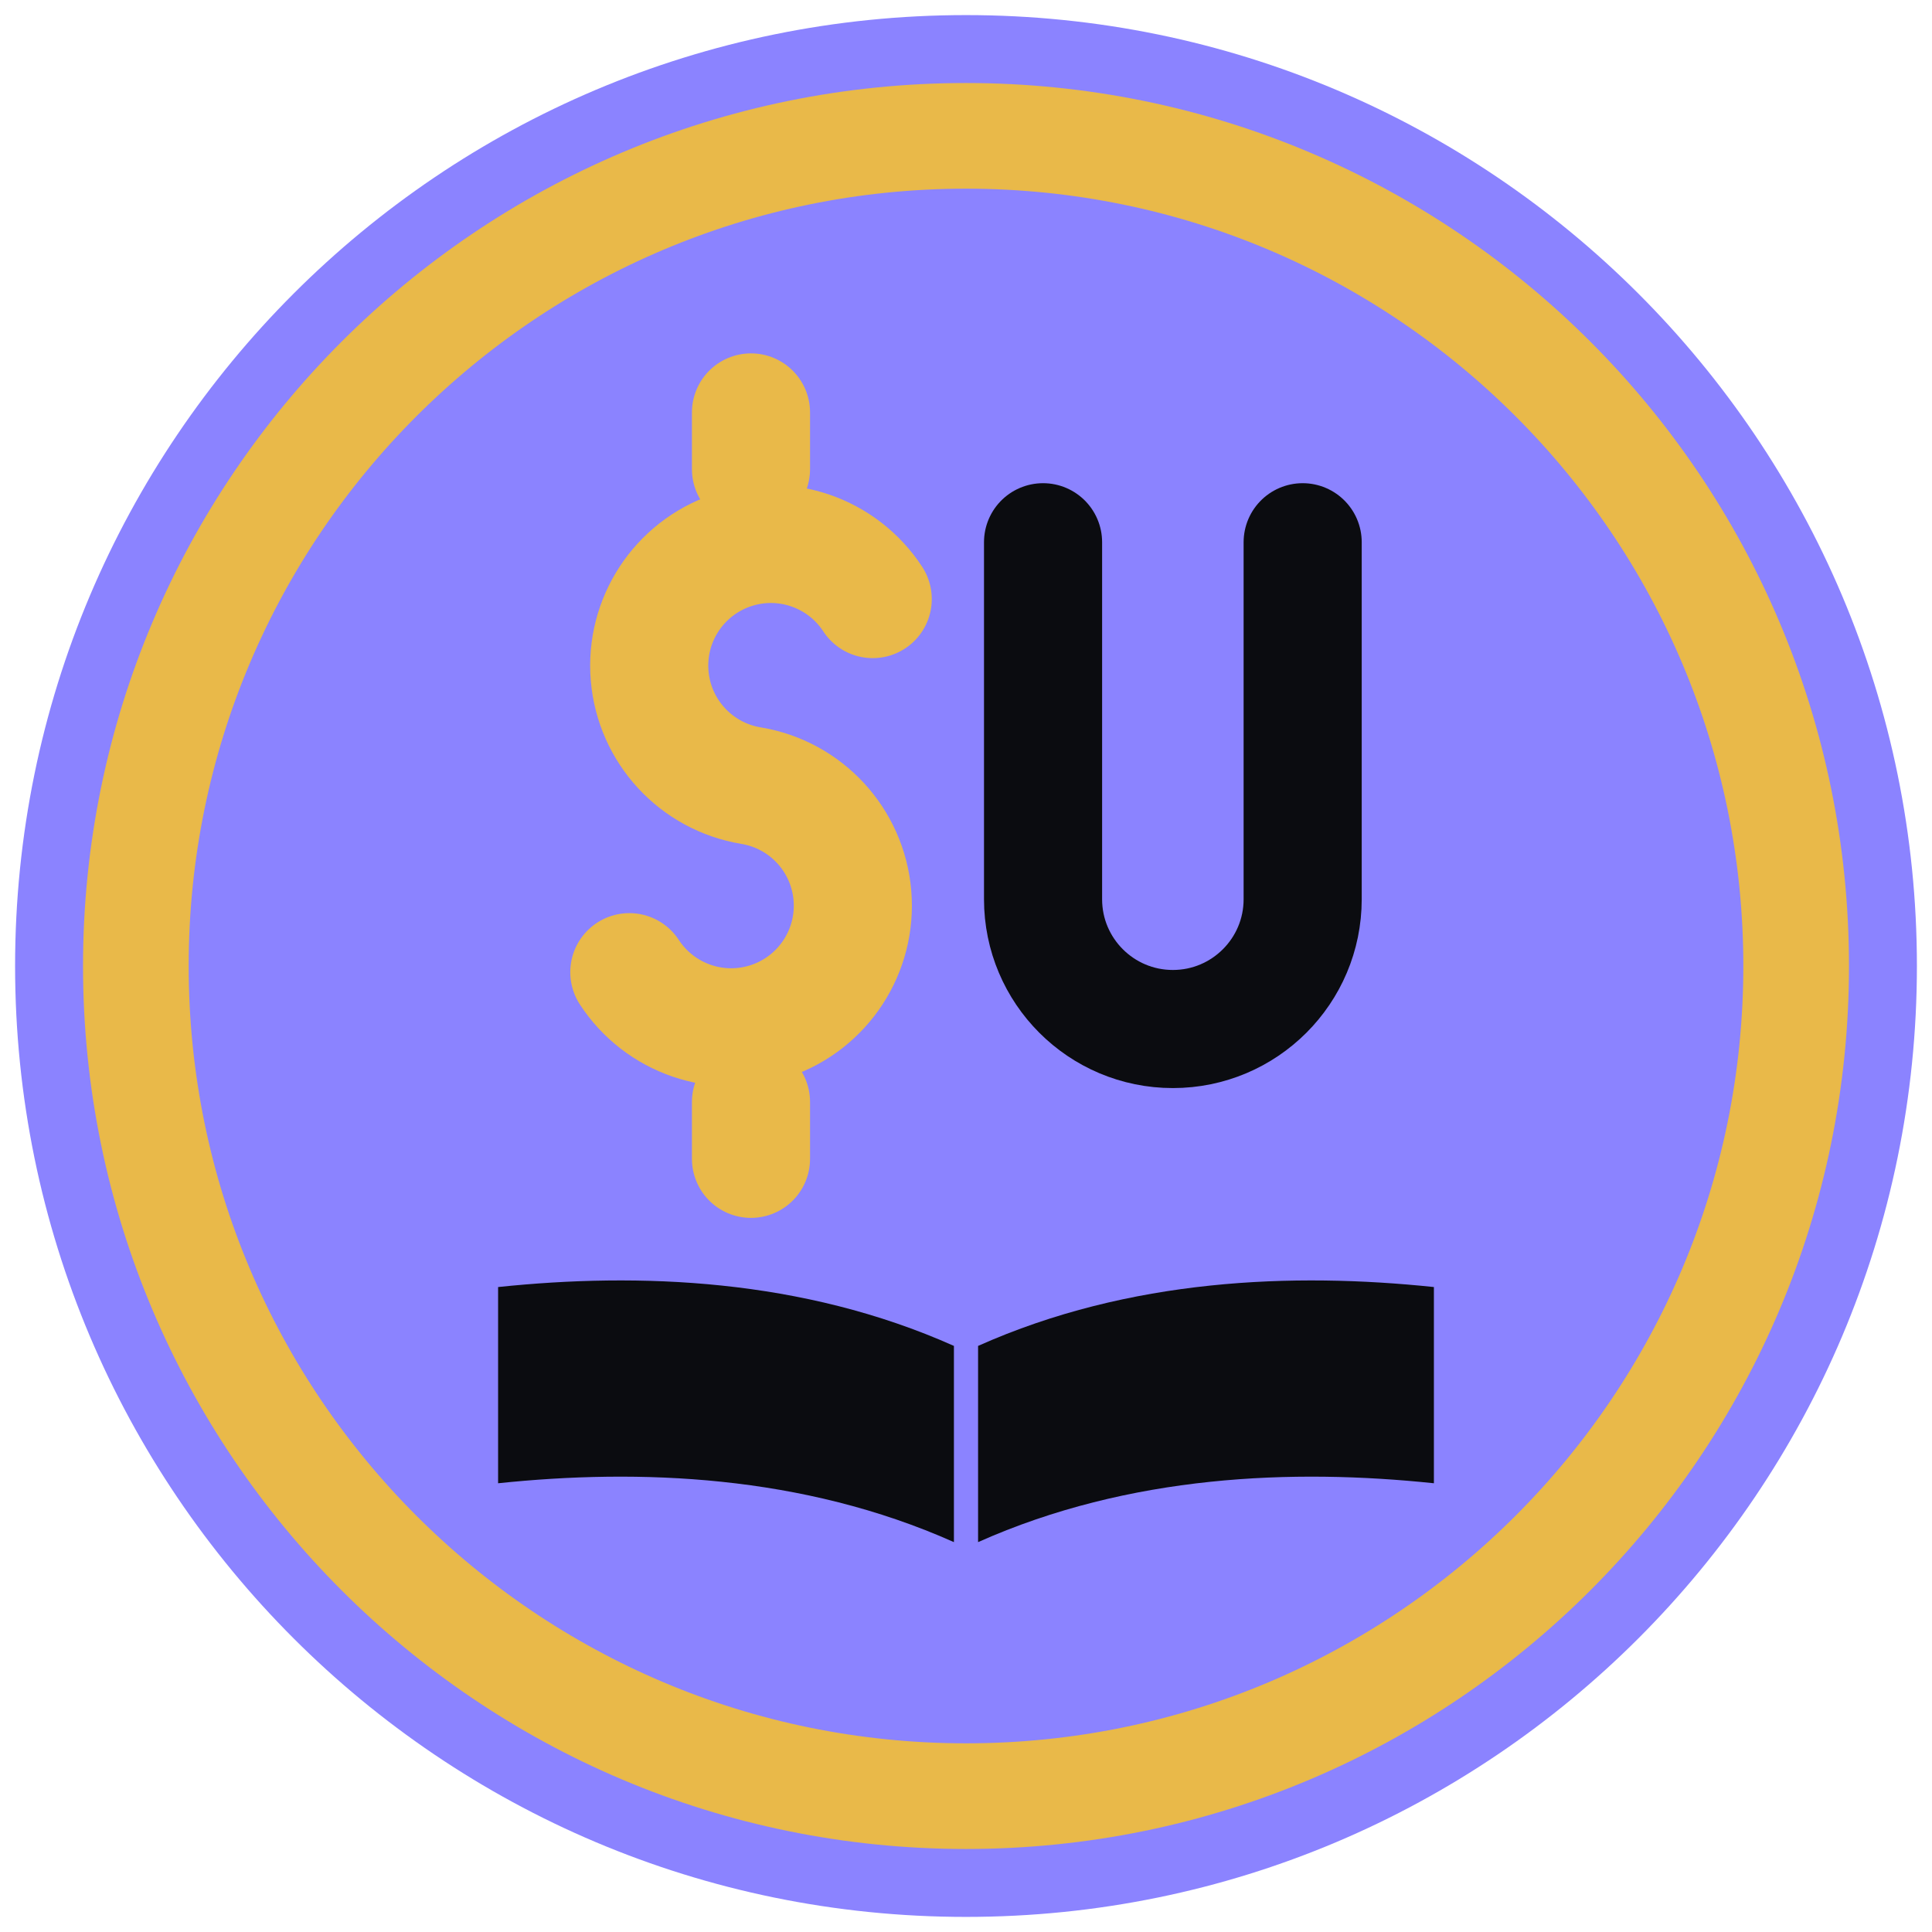
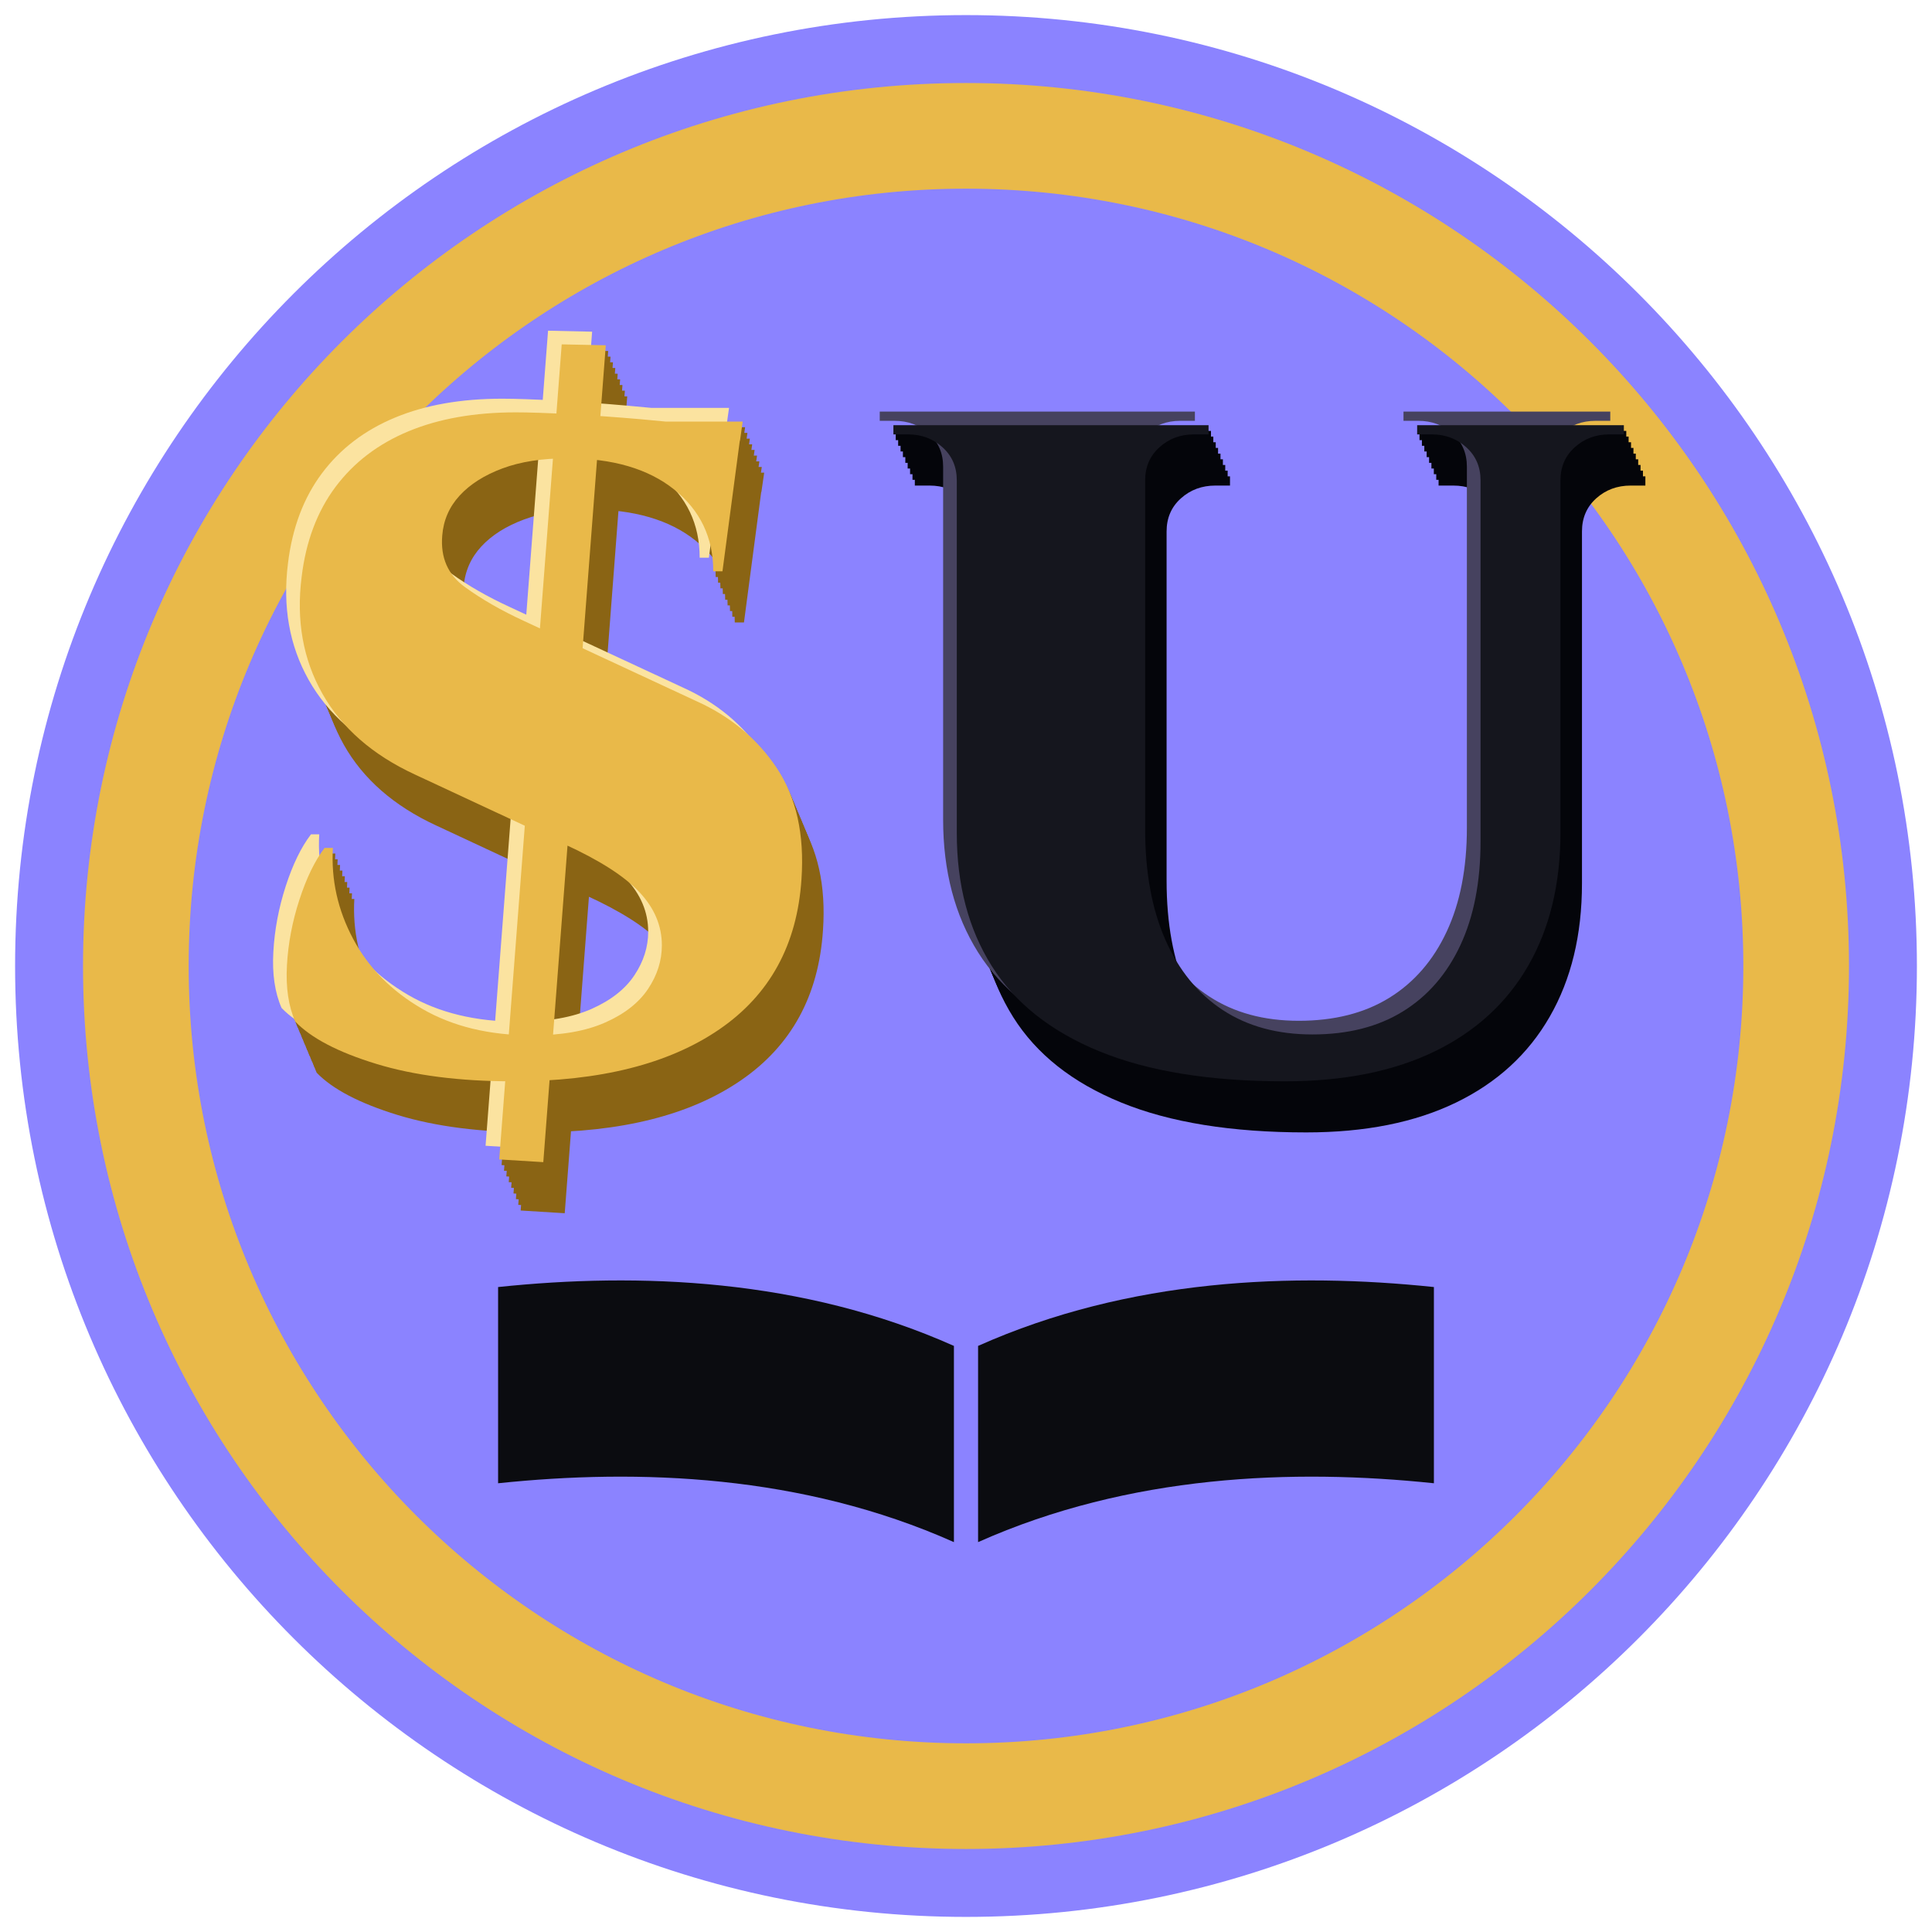
<svg xmlns="http://www.w3.org/2000/svg" viewBox="0 0 256 256" width="256" height="256">
  <circle cx="128" cy="128" r="126" fill="#8B83FF" />
  <circle cx="128" cy="128" r="110" fill="none" stroke="#E9B949" stroke-width="14" />
-   <path d="M115.64 79.38A16.12 16.12 0 1 0 99.51 104.1A16.12 16.12 0 1 1 83.39 128.82" fill="none" stroke="#E9B949" stroke-width="15.65" stroke-linecap="round" stroke-linejoin="round" />
-   <path d="M99.51 54.65V62.17M99.51 146.02V153.55" fill="none" stroke="#E9B949" stroke-width="15.65" stroke-linecap="round" stroke-linejoin="round" />
-   <path d="M138.21 71.85V119.15A17.2 17.2 0 0 0 172.61 119.15V71.85" fill="none" stroke="#0B0C10" stroke-width="15.65" stroke-linecap="round" stroke-linejoin="round" />
+   <path d="M71.18 61.41Q73.86 61.41 78.37 61.66Q82.87 61.9 87.74 62.33Q92.61 62.75 96.26 63.18Q99.92 63.6 101.01 64.09L98.58 82.48H97.36Q97.36 75.78 92.18 71.64Q87.01 67.5 78 67.5Q73.01 67.5 69.42 68.84Q65.83 70.18 63.76 72.43Q61.69 74.68 61.44 77.73Q61.08 82.11 64.42 84.55Q67.77 86.98 72.28 89.05L95.05 99.64Q101.86 102.69 105.76 108.53Q109.66 114.38 109.05 123.26Q108.2 136.29 98.15 143.17Q88.11 150.05 70.82 150.05Q60.22 150.05 52.68 147.74Q45.13 145.42 41.96 142.14Q40.62 139.09 40.87 134.71Q41.11 130.33 42.51 126Q43.91 121.68 45.86 119.12H46.95Q46.59 125.45 49.63 131.18Q52.68 136.9 58.76 140.43Q64.85 143.96 73.37 143.96Q79.22 143.96 83.05 142.26Q86.89 140.55 88.71 137.81Q90.54 135.07 90.54 132.03Q90.54 128.13 87.56 124.97Q84.58 121.8 77.64 118.64L57.79 109.38Q49.39 105.49 45.55 98.67Q41.72 91.85 42.81 83.21Q43.67 76.15 47.32 71.27Q50.97 66.4 57 63.91Q63.02 61.41 71.18 61.41ZM101.26 62.63 100.89 65.19H83.24V62.63ZM77.27 52.4 83.11 52.53 74.83 160.76 68.99 160.4Z" fill="#8A6414" />
+   <path d="M70.87 60.66Q73.54 60.66 78.05 60.9Q82.55 61.15 87.42 61.57Q92.29 62 95.95 62.43Q99.6 62.85 100.7 63.34L98.26 81.72H97.04Q97.04 75.03 91.87 70.89Q86.69 66.75 77.68 66.75Q72.69 66.75 69.1 68.09Q65.51 69.43 63.44 71.68Q61.37 73.93 61.13 76.98Q60.76 81.36 64.11 83.79Q67.46 86.23 71.96 88.3L94.73 98.89Q101.55 101.93 105.44 107.78Q109.34 113.62 108.73 122.51Q107.88 135.54 97.83 142.42Q87.79 149.3 70.5 149.3Q59.91 149.3 52.36 146.98Q44.81 144.67 41.65 141.38Q40.31 138.34 40.55 133.96Q40.79 129.57 42.19 125.25Q43.59 120.93 45.54 118.37H46.64Q46.27 124.7 49.32 130.42Q52.36 136.15 58.45 139.68Q64.54 143.21 73.06 143.21Q78.9 143.21 82.74 141.5Q86.57 139.8 88.4 137.06Q90.22 134.32 90.22 131.28Q90.22 127.38 87.24 124.22Q84.26 121.05 77.32 117.88L57.47 108.63Q49.07 104.73 45.24 97.92Q41.4 91.1 42.5 82.45Q43.35 75.39 47 70.52Q50.66 65.65 56.68 63.16Q62.71 60.66 70.87 60.66ZM100.94 61.88 100.57 64.43H82.92V61.88ZM76.95 51.65 82.8 51.77 74.52 160.01 68.67 159.65Z" fill="#8A6414" />
+   <path d="M70.55 59.91Q73.23 59.91 77.73 60.15Q82.24 60.39 87.11 60.82Q91.98 61.25 95.63 61.67Q99.28 62.1 100.38 62.59L97.94 80.97H96.73Q96.73 74.27 91.55 70.14Q86.38 66 77.37 66Q72.38 66 68.78 67.33Q65.19 68.67 63.12 70.93Q61.05 73.18 60.81 76.22Q60.44 80.61 63.79 83.04Q67.14 85.48 71.65 87.55L94.41 98.14Q101.23 101.18 105.13 107.03Q109.02 112.87 108.42 121.76Q107.56 134.79 97.52 141.66Q87.47 148.54 70.18 148.54Q59.59 148.54 52.04 146.23Q44.5 143.92 41.33 140.63Q39.99 137.59 40.23 133.2Q40.48 128.82 41.88 124.5Q43.28 120.18 45.23 117.62H46.32Q45.96 123.95 49 129.67Q52.04 135.39 58.13 138.93Q64.22 142.46 72.74 142.46Q78.59 142.46 82.42 140.75Q86.26 139.05 88.08 136.31Q89.91 133.57 89.91 130.52Q89.91 126.63 86.93 123.46Q83.94 120.3 77 117.13L57.16 107.88Q48.76 103.98 44.92 97.16Q41.09 90.35 42.18 81.7Q43.03 74.64 46.69 69.77Q50.34 64.9 56.37 62.4Q62.39 59.91 70.55 59.91ZM100.62 61.13 100.26 63.68H82.6V61.13ZM76.64 50.9 82.48 51.02 74.2 159.26 68.36 158.89Z" fill="#8A6414" />
+   <path d="M70.23 59.16Q72.91 59.16 77.42 59.4Q81.92 59.64 86.79 60.07Q91.66 60.49 95.32 60.92Q98.97 61.35 100.06 61.83L97.63 80.22H96.41Q96.41 73.52 91.24 69.38Q86.06 65.24 77.05 65.24Q72.06 65.24 68.47 66.58Q64.88 67.92 62.81 70.17Q60.74 72.43 60.49 75.47Q60.13 79.85 63.48 82.29Q66.83 84.72 71.33 86.79L94.1 97.39Q100.92 100.43 104.81 106.27Q108.71 112.12 108.1 121.01Q107.25 134.03 97.2 140.91Q87.16 147.79 69.87 147.79Q59.28 147.79 51.73 145.48Q44.18 143.16 41.01 139.88Q39.67 136.83 39.92 132.45Q40.16 128.07 41.56 123.75Q42.96 119.42 44.91 116.87H46.01Q45.64 123.2 48.68 128.92Q51.73 134.64 57.82 138.17Q63.9 141.7 72.43 141.7Q78.27 141.7 82.1 140Q85.94 138.29 87.77 135.56Q89.59 132.82 89.59 129.77Q89.59 125.88 86.61 122.71Q83.63 119.54 76.69 116.38L56.84 107.13Q48.44 103.23 44.61 96.41Q40.77 89.59 41.87 80.95Q42.72 73.89 46.37 69.02Q50.02 64.15 56.05 61.65Q62.08 59.16 70.23 59.16ZM100.31 60.37 99.94 62.93H82.29V60.37ZM76.32 50.15 82.17 50.27 73.89 158.51 68.04 158.14Z" fill="#8A6414" />
+   <path d="M69.92 58.4Q72.6 58.4 77.1 58.65Q81.61 58.89 86.48 59.32Q91.35 59.74 95 60.17Q98.65 60.59 99.75 61.08L97.31 79.47H96.09Q96.09 72.77 90.92 68.63Q85.75 64.49 76.74 64.49Q71.74 64.49 68.15 65.83Q64.56 67.17 62.49 69.42Q60.42 71.67 60.18 74.72Q59.81 79.1 63.16 81.54Q66.51 83.97 71.01 86.04L93.78 96.63Q100.6 99.68 104.5 105.52Q108.39 111.37 107.78 120.25Q106.93 133.28 96.89 140.16Q86.84 147.04 69.55 147.04Q58.96 147.04 51.41 144.73Q43.86 142.41 40.7 139.13Q39.36 136.08 39.6 131.7Q39.85 127.32 41.25 122.99Q42.65 118.67 44.59 116.11H45.69Q45.32 122.44 48.37 128.17Q51.41 133.89 57.5 137.42Q63.59 140.95 72.11 140.95Q77.95 140.95 81.79 139.25Q85.62 137.54 87.45 134.8Q89.28 132.06 89.28 129.02Q89.28 125.12 86.29 121.96Q83.31 118.79 76.37 115.63L56.53 106.37Q48.12 102.48 44.29 95.66Q40.45 88.84 41.55 80.2Q42.4 73.14 46.05 68.26Q49.71 63.39 55.73 60.9Q61.76 58.4 69.92 58.4ZM99.99 59.62 99.63 62.18H81.97V59.62ZM76.01 49.39 81.85 49.52 73.57 157.75 67.73 157.39Z" fill="#8A6414" />
+   <path d="M69.6 57.65Q72.28 57.65 76.79 57.89Q81.29 58.14 86.16 58.56Q91.03 58.99 94.68 59.42Q98.34 59.84 99.43 60.33L97 78.71H95.78Q95.78 72.02 90.6 67.88Q85.43 63.74 76.42 63.74Q71.43 63.74 67.84 65.08Q64.24 66.42 62.18 68.67Q60.11 70.92 59.86 73.97Q59.5 78.35 62.84 80.78Q66.19 83.22 70.7 85.29L93.47 95.88Q100.28 98.92 104.18 104.77Q108.08 110.61 107.47 119.5Q106.61 132.53 96.57 139.41Q86.53 146.29 69.24 146.29Q58.64 146.29 51.1 143.97Q43.55 141.66 40.38 138.37Q39.04 135.33 39.29 130.95Q39.53 126.56 40.93 122.24Q42.33 117.92 44.28 115.36H45.37Q45.01 121.69 48.05 127.41Q51.1 133.14 57.18 136.67Q63.27 140.2 71.79 140.2Q77.64 140.2 81.47 138.49Q85.31 136.79 87.13 134.05Q88.96 131.31 88.96 128.27Q88.96 124.37 85.98 121.21Q82.99 118.04 76.05 114.87L56.21 105.62Q47.81 101.72 43.97 94.91Q40.14 88.09 41.23 79.44Q42.09 72.38 45.74 67.51Q49.39 62.64 55.42 60.15Q61.44 57.65 69.6 57.65ZM99.67 58.87 99.31 61.42H81.66V58.87ZM75.69 48.64 81.53 48.76 73.25 157 67.41 156.64Z" fill="#8A6414" />
+   <path d="M69.29 56.9Q71.96 56.9 76.47 57.14Q80.97 57.38 85.84 57.81Q90.71 58.24 94.37 58.66Q98.02 59.09 99.12 59.58L96.68 77.96H95.46Q95.46 71.26 90.29 67.13Q85.11 62.99 76.1 62.99Q71.11 62.99 67.52 64.32Q63.93 65.66 61.86 67.92Q59.79 70.17 59.55 73.21Q59.18 77.6 62.53 80.03Q65.88 82.47 70.38 84.54L93.15 95.13Q99.97 98.17 103.86 104.02Q107.76 109.86 107.15 118.75Q106.3 131.78 96.25 138.65Q86.21 145.53 68.92 145.53Q58.33 145.53 50.78 143.22Q43.23 140.91 40.07 137.62Q38.73 134.58 38.97 130.19Q39.21 125.81 40.61 121.49Q42.01 117.17 43.96 114.61H45.06Q44.69 120.94 47.74 126.66Q50.78 132.38 56.87 135.92Q62.95 139.45 71.48 139.45Q77.32 139.45 81.16 137.74Q84.99 136.04 86.82 133.3Q88.64 130.56 88.64 127.51Q88.64 123.62 85.66 120.45Q82.68 117.29 75.74 114.12L55.89 104.87Q47.49 100.97 43.66 94.15Q39.82 87.34 40.92 78.69Q41.77 71.63 45.42 66.76Q49.07 61.89 55.1 59.39Q61.13 56.9 69.29 56.9ZM99.36 58.12 98.99 60.67H81.34V58.12ZM75.37 47.89 81.22 48.01 72.94 156.25 67.09 155.88Z" fill="#8A6414" />
+   <path d="M68.97 56.15Q71.65 56.15 76.15 56.39Q80.66 56.63 85.53 57.06Q90.4 57.48 94.05 57.91Q97.7 58.34 98.8 58.82L96.36 77.21H95.15Q95.15 70.51 89.97 66.37Q84.8 62.23 75.79 62.23Q70.8 62.23 67.2 63.57Q63.61 64.91 61.54 67.16Q59.47 69.42 59.23 72.46Q58.86 76.84 62.21 79.28Q65.56 81.71 70.07 83.78L92.83 94.38Q99.65 97.42 103.55 103.26Q107.44 109.11 106.84 118Q105.98 131.02 95.94 137.9Q85.89 144.78 68.6 144.78Q58.01 144.78 50.46 142.47Q42.91 140.15 39.75 136.87Q38.41 133.82 38.65 129.44Q38.9 125.06 40.3 120.74Q41.7 116.41 43.65 113.86H44.74Q44.38 120.19 47.42 125.91Q50.46 131.63 56.55 135.16Q62.64 138.69 71.16 138.69Q77.01 138.69 80.84 136.99Q84.68 135.28 86.5 132.55Q88.33 129.81 88.33 126.76Q88.33 122.87 85.35 119.7Q82.36 116.53 75.42 113.37L55.58 104.12Q47.18 100.22 43.34 93.4Q39.51 86.58 40.6 77.94Q41.45 70.88 45.11 66.01Q48.76 61.14 54.79 58.64Q60.81 56.15 68.97 56.15ZM99.04 57.36 98.68 59.92H81.02V57.36ZM75.06 47.14 80.9 47.26 72.62 155.5 66.78 155.13Z" fill="#8A6414" />
+   <path d="M68.65 55.39Q71.33 55.39 75.84 55.64Q80.34 55.88 85.21 56.31Q90.08 56.73 93.73 57.16Q97.39 57.58 98.48 58.07L96.05 76.46H94.83Q94.83 69.76 89.66 65.62Q84.48 61.48 75.47 61.48Q70.48 61.48 66.89 62.82Q63.3 64.16 61.23 66.41Q59.16 68.66 58.91 71.71Q58.55 76.09 61.9 78.53Q65.24 80.96 69.75 83.03L92.52 93.62Q99.34 96.67 103.23 102.51Q107.13 108.36 106.52 117.24Q105.67 130.27 95.62 137.15Q85.58 144.03 68.29 144.03Q57.7 144.03 50.15 141.72Q42.6 139.4 39.43 136.12Q38.09 133.07 38.34 128.69Q38.58 124.31 39.98 119.98Q41.38 115.66 43.33 113.1H44.43Q44.06 119.43 47.1 125.16Q50.15 130.88 56.24 134.41Q62.32 137.94 70.85 137.94Q76.69 137.94 80.52 136.24Q84.36 134.53 86.19 131.79Q88.01 129.05 88.01 126.01Q88.01 122.11 85.03 118.95Q82.05 115.78 75.11 112.62L55.26 103.36Q46.86 99.47 43.02 92.65Q39.19 85.83 40.29 77.19Q41.14 70.13 44.79 65.25Q48.44 60.38 54.47 57.89Q60.5 55.39 68.65 55.39ZM98.73 56.61 98.36 59.17H80.71V56.61ZM74.74 46.38 80.59 46.51 72.31 154.74 66.46 154.38Z" fill="#8A6414" />
+   <path d="M66.53 52.83Q69.21 52.83 73.72 53.08Q78.22 53.32 83.09 53.75Q87.96 54.17 91.61 54.6Q95.27 55.03 96.36 55.51L93.93 73.9H92.71Q92.71 67.2 87.53 63.06Q82.36 58.92 73.35 58.92Q68.36 58.92 64.77 60.26Q61.17 61.6 59.1 63.85Q57.04 66.11 56.79 69.15Q56.43 73.53 59.77 75.97Q63.12 78.4 67.63 80.47L90.4 91.06Q97.21 94.11 101.11 99.95Q105.01 105.8 104.4 114.68Q103.54 127.71 93.5 134.59Q83.46 141.47 66.17 141.47Q55.57 141.47 48.03 139.16Q40.48 136.84 37.31 133.56Q35.97 130.51 36.22 126.13Q36.46 121.75 37.86 117.42Q39.26 113.1 41.21 110.55H42.3Q41.94 116.88 44.98 122.6Q48.03 128.32 54.11 131.85Q60.2 135.38 68.72 135.38Q74.57 135.38 78.4 133.68Q82.24 131.97 84.06 129.23Q85.89 126.49 85.89 123.45Q85.89 119.55 82.91 116.39Q79.92 113.22 72.98 110.06L53.14 100.81Q44.74 96.91 40.9 90.09Q37.07 83.27 38.16 74.63Q39.02 67.57 42.67 62.7Q46.32 57.83 52.35 55.33Q58.37 52.83 66.53 52.83ZM96.6 54.05 96.24 56.61H78.59V54.05ZM72.62 43.82 78.46 43.95 70.18 152.18 64.34 151.82Z" fill="#FBE3A0" />
+   <path d="M68.34 54.64Q71.02 54.64 75.52 54.88Q80.03 55.13 84.9 55.55Q89.77 55.98 93.42 56.41Q97.07 56.83 98.17 57.32L95.73 75.7H94.51Q94.51 69.01 89.34 64.87Q84.17 60.73 75.16 60.73Q70.16 60.73 66.57 62.07Q62.98 63.41 60.91 65.66Q58.84 67.91 58.6 70.96Q58.23 75.34 61.58 77.77Q64.93 80.21 69.43 82.28L92.2 92.87Q99.02 95.91 102.92 101.76Q106.81 107.6 106.2 116.49Q105.35 129.52 95.31 136.4Q85.26 143.28 67.97 143.28Q57.38 143.28 49.83 140.96Q42.28 138.65 39.12 135.36Q37.78 132.32 38.02 127.94Q38.26 123.55 39.67 119.23Q41.07 114.91 43.01 112.35H44.11Q43.74 118.68 46.79 124.4Q49.83 130.13 55.92 133.66Q62.01 137.19 70.53 137.19Q76.37 137.19 80.21 135.48Q84.04 133.78 85.87 131.04Q87.7 128.3 87.7 125.26Q87.7 121.36 84.71 118.2Q81.73 115.03 74.79 111.86L54.94 102.61Q46.54 98.71 42.71 91.9Q38.87 85.08 39.97 76.43Q40.82 69.37 44.47 64.5Q48.13 59.63 54.15 57.14Q60.18 54.64 68.34 54.64ZM98.41 55.86 98.05 58.41H80.39V55.86ZM74.43 45.63 80.27 45.75 71.99 153.99 66.15 153.63Z" fill="#E9B949" />
+   <path d="M154.58 63.12V116.69Q154.58 125.21 157.26 131.3Q159.94 137.39 164.87 140.61Q169.8 143.84 176.74 143.84Q183.8 143.84 188.73 140.8Q193.67 137.75 196.34 132.03Q199.02 126.31 199.02 118.27V63.12H209.62V117.05Q209.62 127.28 205.35 134.71Q201.09 142.14 192.94 146.09Q184.78 150.05 173.09 150.05Q158.24 150.05 148.56 146.09Q138.88 142.14 134.25 134.77Q129.62 127.4 129.62 117.18V63.12ZM129.99 63.12V70.42H129.62Q129.62 67.74 127.74 66.04Q125.85 64.34 123.17 64.34Q123.17 64.34 122.2 64.34Q121.22 64.34 121.22 64.34V63.12ZM162.98 63.12V64.34Q162.98 64.34 162.01 64.34Q161.04 64.34 161.04 64.34Q158.36 64.34 156.47 66.04Q154.58 67.74 154.58 70.42H154.34V63.12ZM199.39 63.12V70.42H199.02Q199.02 67.74 197.14 66.04Q195.25 64.34 192.57 64.34Q192.57 64.34 191.6 64.34Q190.62 64.34 190.62 64.34V63.12ZM218.02 63.12V64.34Q218.02 64.34 217.04 64.34Q216.07 64.34 216.07 64.34Q213.39 64.34 211.5 66.04Q209.62 67.74 209.62 70.42H209.37V63.12Z" fill="#04050A" />
+   <path d="M154.27 62.36V115.94Q154.27 124.46 156.95 130.55Q159.62 136.63 164.55 139.86Q169.49 143.09 176.43 143.09Q183.49 143.09 188.42 140.04Q193.35 137 196.03 131.28Q198.71 125.55 198.71 117.52V62.36H209.3V116.3Q209.3 126.53 205.04 133.96Q200.78 141.38 192.62 145.34Q184.46 149.3 172.77 149.3Q157.92 149.3 148.24 145.34Q138.56 141.38 133.93 134.02Q129.31 126.65 129.31 116.42V62.36ZM129.67 62.36V69.67H129.31Q129.31 66.99 127.42 65.29Q125.53 63.58 122.85 63.58Q122.85 63.58 121.88 63.58Q120.91 63.58 120.91 63.58V62.36ZM162.67 62.36V63.58Q162.67 63.58 161.69 63.58Q160.72 63.58 160.72 63.58Q158.04 63.58 156.15 65.29Q154.27 66.99 154.27 69.67H154.02V62.36ZM199.07 62.36V69.67H198.71Q198.71 66.99 196.82 65.29Q194.93 63.58 192.25 63.58Q192.25 63.58 191.28 63.58Q190.31 63.58 190.31 63.58V62.36ZM217.7 62.36V63.58Q217.7 63.58 216.73 63.58Q215.75 63.58 215.75 63.58Q213.07 63.58 211.19 65.29Q209.3 66.99 209.3 69.67H209.06V62.36Z" fill="#04050A" />
+   <path d="M153.95 61.61V115.18Q153.95 123.71 156.63 129.79Q159.31 135.88 164.24 139.11Q169.17 142.33 176.11 142.33Q183.17 142.33 188.1 139.29Q193.03 136.25 195.71 130.52Q198.39 124.8 198.39 116.77V61.61H208.98V115.55Q208.98 125.78 204.72 133.2Q200.46 140.63 192.3 144.59Q184.15 148.54 172.46 148.54Q157.6 148.54 147.92 144.59Q138.24 140.63 133.62 133.26Q128.99 125.9 128.99 115.67V61.61ZM129.36 61.61V68.92H128.99Q128.99 66.24 127.1 64.53Q125.22 62.83 122.54 62.83Q122.54 62.83 121.56 62.83Q120.59 62.83 120.59 62.83V61.61ZM162.35 61.61V62.83Q162.35 62.83 161.38 62.83Q160.4 62.83 160.4 62.83Q157.73 62.83 155.84 64.53Q153.95 66.24 153.95 68.92H153.71V61.61ZM198.76 61.61V68.92H198.39Q198.39 66.24 196.5 64.53Q194.62 62.83 191.94 62.83Q191.94 62.83 190.96 62.83Q189.99 62.83 189.99 62.83V61.61ZM217.38 61.61V62.83Q217.38 62.83 216.41 62.83Q215.44 62.83 215.44 62.83Q212.76 62.83 210.87 64.53Q208.98 66.24 208.98 68.92H208.74V61.61Z" fill="#04050A" />
+   <path d="M153.63 60.86V114.43Q153.63 122.95 156.31 129.04Q158.99 135.13 163.92 138.36Q168.85 141.58 175.79 141.58Q182.86 141.58 187.79 138.54Q192.72 135.49 195.4 129.77Q198.07 124.05 198.07 116.01V60.86H208.67V114.8Q208.67 125.02 204.41 132.45Q200.14 139.88 191.99 143.83Q183.83 147.79 172.14 147.79Q157.29 147.79 147.61 143.83Q137.93 139.88 133.3 132.51Q128.68 125.15 128.68 114.92V60.86ZM129.04 60.86V68.17H128.68Q128.68 65.49 126.79 63.78Q124.9 62.08 122.22 62.08Q122.22 62.08 121.25 62.08Q120.27 62.08 120.27 62.08V60.86ZM162.04 60.86V62.08Q162.04 62.08 161.06 62.08Q160.09 62.08 160.09 62.08Q157.41 62.08 155.52 63.78Q153.63 65.49 153.63 68.17H153.39V60.86ZM198.44 60.86V68.17H198.07Q198.07 65.49 196.19 63.78Q194.3 62.08 191.62 62.08Q191.62 62.08 190.65 62.08Q189.67 62.08 189.67 62.08V60.86ZM217.07 60.86V62.08Q217.07 62.08 216.09 62.08Q215.12 62.08 215.12 62.08Q212.44 62.08 210.55 63.78Q208.67 65.49 208.67 68.17H208.42V60.86Z" fill="#04050A" />
+   <path d="M153.32 60.11V113.68Q153.32 122.2 156 128.29Q158.68 134.38 163.61 137.6Q168.54 140.83 175.48 140.83Q182.54 140.83 187.47 137.79Q192.4 134.74 195.08 129.02Q197.76 123.3 197.76 115.26V60.11H208.35V114.04Q208.35 124.27 204.09 131.7Q199.83 139.13 191.67 143.08Q183.51 147.04 171.83 147.04Q156.97 147.04 147.29 143.08Q137.61 139.13 132.99 131.76Q128.36 124.39 128.36 114.17V60.11ZM128.72 60.11V67.41H128.36Q128.36 64.73 126.47 63.03Q124.59 61.33 121.91 61.33Q121.91 61.33 120.93 61.33Q119.96 61.33 119.96 61.33V60.11ZM161.72 60.11V61.33Q161.72 61.33 160.75 61.33Q159.77 61.33 159.77 61.33Q157.09 61.33 155.21 63.03Q153.32 64.73 153.32 67.41H153.08V60.11ZM198.12 60.11V67.41H197.76Q197.76 64.73 195.87 63.03Q193.98 61.33 191.31 61.33Q191.31 61.33 190.33 61.33Q189.36 61.33 189.36 61.33V60.11ZM216.75 60.11V61.33Q216.75 61.33 215.78 61.33Q214.8 61.33 214.8 61.33Q212.13 61.33 210.24 63.03Q208.35 64.73 208.35 67.41H208.11V60.11Z" fill="#04050A" />
+   <path d="M153 59.35V112.93Q153 121.45 155.68 127.54Q158.36 133.62 163.29 136.85Q168.22 140.08 175.16 140.08Q182.22 140.08 187.15 137.03Q192.09 133.99 194.76 128.27Q197.44 122.54 197.44 114.51V59.35H208.03V113.29Q208.03 123.52 203.77 130.95Q199.51 138.37 191.35 142.33Q183.2 146.29 171.51 146.29Q156.66 146.29 146.98 142.33Q137.3 138.37 132.67 131.01Q128.04 123.64 128.04 113.41V59.35ZM128.41 59.35V66.66H128.04Q128.04 63.98 126.16 62.28Q124.27 60.57 121.59 60.57Q121.59 60.57 120.62 60.57Q119.64 60.57 119.64 60.57V59.35ZM161.4 59.35V60.57Q161.4 60.57 160.43 60.57Q159.46 60.57 159.46 60.57Q156.78 60.57 154.89 62.28Q153 63.98 153 66.66H152.76V59.35ZM197.81 59.35V66.66H197.44Q197.44 63.98 195.56 62.28Q193.67 60.57 190.99 60.57Q190.99 60.57 190.02 60.57Q189.04 60.57 189.04 60.57V59.35ZM216.44 59.35V60.57Q216.44 60.57 215.46 60.57Q214.49 60.57 214.49 60.57Q211.81 60.57 209.92 62.28Q208.03 63.98 208.03 66.66H207.79V59.35Z" fill="#04050A" />
+   <path d="M152.69 58.6V112.17Q152.69 120.7 155.37 126.78Q158.04 132.87 162.97 136.1Q167.91 139.32 174.85 139.32Q181.91 139.32 186.84 136.28Q191.77 133.24 194.45 127.51Q197.13 121.79 197.13 113.76V58.6H207.72V112.54Q207.72 122.77 203.46 130.19Q199.2 137.62 191.04 141.58Q182.88 145.53 171.19 145.53Q156.34 145.53 146.66 141.58Q136.98 137.62 132.35 130.25Q127.73 122.89 127.73 112.66V58.6ZM128.09 58.6V65.91H127.73Q127.73 63.23 125.84 61.52Q123.95 59.82 121.27 59.82Q121.27 59.82 120.3 59.82Q119.33 59.82 119.33 59.82V58.6ZM161.09 58.6V59.82Q161.09 59.82 160.11 59.82Q159.14 59.82 159.14 59.82Q156.46 59.82 154.57 61.52Q152.69 63.23 152.69 65.91H152.44V58.6ZM197.49 58.6V65.91H197.13Q197.13 63.23 195.24 61.52Q193.35 59.82 190.67 59.82Q190.67 59.82 189.7 59.82Q188.73 59.82 188.73 59.82V58.6ZM216.12 58.6V59.82Q216.12 59.82 215.15 59.82Q214.17 59.82 214.17 59.82Q211.49 59.82 209.61 61.52Q207.72 63.23 207.72 65.91H207.48V58.6Z" fill="#04050A" />
+   <path d="M152.37 57.85V111.42Q152.37 119.94 155.05 126.03Q157.73 132.12 162.66 135.35Q167.59 138.57 174.53 138.57Q181.59 138.57 186.52 135.53Q191.45 132.48 194.13 126.76Q196.81 121.04 196.81 113V57.85H207.4V111.79Q207.4 122.01 203.14 129.44Q198.88 136.87 190.72 140.82Q182.57 144.78 170.88 144.78Q156.02 144.78 146.34 140.82Q136.66 136.87 132.04 129.5Q127.41 122.14 127.41 111.91V57.85ZM127.78 57.85V65.16H127.41Q127.41 62.48 125.52 60.77Q123.64 59.07 120.96 59.07Q120.96 59.07 119.98 59.07Q119.01 59.07 119.01 59.07V57.85ZM160.77 57.85V59.07Q160.77 59.07 159.8 59.07Q158.82 59.07 158.82 59.07Q156.14 59.07 154.26 60.77Q152.37 62.48 152.37 65.16H152.13V57.85ZM197.18 57.85V65.16H196.81Q196.81 62.48 194.92 60.77Q193.04 59.07 190.36 59.07Q190.36 59.07 189.38 59.07Q188.41 59.07 188.41 59.07V57.85ZM215.8 57.85V59.07Q215.8 59.07 214.83 59.07Q213.86 59.07 213.86 59.07Q211.18 59.07 209.29 60.77Q207.4 62.48 207.4 65.16H207.16V57.85Z" fill="#04050A" />
+   <path d="M152.05 57.1V110.67Q152.05 119.19 154.73 125.28Q157.41 131.37 162.34 134.59Q167.27 137.82 174.21 137.82Q181.28 137.82 186.21 134.78Q191.14 131.73 193.82 126.01Q196.49 120.29 196.49 112.25V57.1H207.09V111.03Q207.09 121.26 202.83 128.69Q198.56 136.12 190.41 140.07Q182.25 144.03 170.56 144.03Q155.71 144.03 146.03 140.07Q136.35 136.12 131.72 128.75Q127.1 121.38 127.1 111.16V57.1ZM127.46 57.1V64.4H127.1Q127.1 61.72 125.21 60.02Q123.32 58.32 120.64 58.32Q120.64 58.32 119.67 58.32Q118.69 58.32 118.69 58.32V57.1ZM160.46 57.1V58.32Q160.46 58.32 159.48 58.32Q158.51 58.32 158.51 58.32Q155.83 58.32 153.94 60.02Q152.05 61.72 152.05 64.4H151.81V57.1ZM196.86 57.1V64.4H196.49Q196.49 61.72 194.61 60.02Q192.72 58.32 190.04 58.32Q190.04 58.32 189.07 58.32Q188.09 58.32 188.09 58.32V57.1ZM215.49 57.1V58.32Q215.49 58.32 214.51 58.32Q213.54 58.32 213.54 58.32Q210.86 58.32 208.97 60.02Q207.09 61.72 207.09 64.4H206.84V57.1Z" fill="#04050A" />
+   <path d="M149.93 54.54V108.11Q149.93 116.63 152.61 122.72Q155.29 128.81 160.22 132.03Q165.15 135.26 172.09 135.26Q179.15 135.26 184.08 132.22Q189.02 129.17 191.69 123.45Q194.37 117.73 194.37 109.69V54.54H204.96V108.48Q204.96 118.7 200.7 126.13Q196.44 133.56 188.28 137.51Q180.13 141.47 168.44 141.47Q153.59 141.47 143.91 137.51Q134.23 133.56 129.6 126.19Q124.97 118.82 124.97 108.6V54.54ZM125.34 54.54V61.84H124.97Q124.97 59.17 123.09 57.46Q121.2 55.76 118.52 55.76Q118.52 55.76 117.55 55.76Q116.57 55.76 116.57 55.76V54.54ZM158.33 54.54V55.76Q158.33 55.76 157.36 55.76Q156.39 55.76 156.39 55.76Q153.71 55.76 151.82 57.46Q149.93 59.17 149.93 61.84H149.69V54.54ZM194.74 54.54V61.84H194.37Q194.37 59.17 192.49 57.46Q190.6 55.76 187.92 55.76Q187.92 55.76 186.95 55.76Q185.97 55.76 185.97 55.76V54.54ZM213.37 54.54V55.76Q213.37 55.76 212.39 55.76Q211.42 55.76 211.42 55.76Q208.74 55.76 206.85 57.46Q204.96 59.17 204.96 61.84H204.72V54.54Z" fill="#46425F" />
+   <path d="M151.74 56.34V109.92Q151.74 118.44 154.42 124.53Q157.1 130.61 162.03 133.84Q166.96 137.07 173.9 137.07Q180.96 137.07 185.89 134.02Q190.82 130.98 193.5 125.26Q196.18 119.53 196.18 111.5V56.34H206.77V110.28Q206.77 120.51 202.51 127.94Q198.25 135.36 190.09 139.32Q181.93 143.28 170.24 143.28Q155.39 143.28 145.71 139.32Q136.03 135.36 131.41 128Q126.78 120.63 126.78 110.4V56.34ZM127.14 56.34V63.65H126.78Q126.78 60.97 124.89 59.27Q123 57.56 120.33 57.56Q120.33 57.56 119.35 57.56Q118.38 57.56 118.38 57.56V56.34ZM160.14 56.34V57.56Q160.14 57.56 159.17 57.56Q158.19 57.56 158.19 57.56Q155.51 57.56 153.63 59.27Q151.74 60.97 151.74 63.65H151.49V56.34ZM196.54 56.34V63.65H196.18Q196.18 60.97 194.29 59.27Q192.4 57.56 189.73 57.56Q189.73 57.56 188.75 57.56Q187.78 57.56 187.78 57.56V56.34ZM215.17 56.34V57.56Q215.17 57.56 214.2 57.56Q213.22 57.56 213.22 57.56Q210.55 57.56 208.66 59.27Q206.77 60.97 206.77 63.65H206.53V56.34Z" fill="#15161E" />
  <path d="M126.4 178.34C106.3 169.37 84.6 168.59 66 170.54V196.54C84.6 194.59 106.3 195.37 126.4 204.34Z" fill="#0B0C10" />
  <path d="M129.6 178.34C149.7 169.37 171.4 168.59 190 170.54V196.54C171.4 194.59 149.7 195.37 129.6 204.34Z" fill="#0B0C10" />
</svg>
